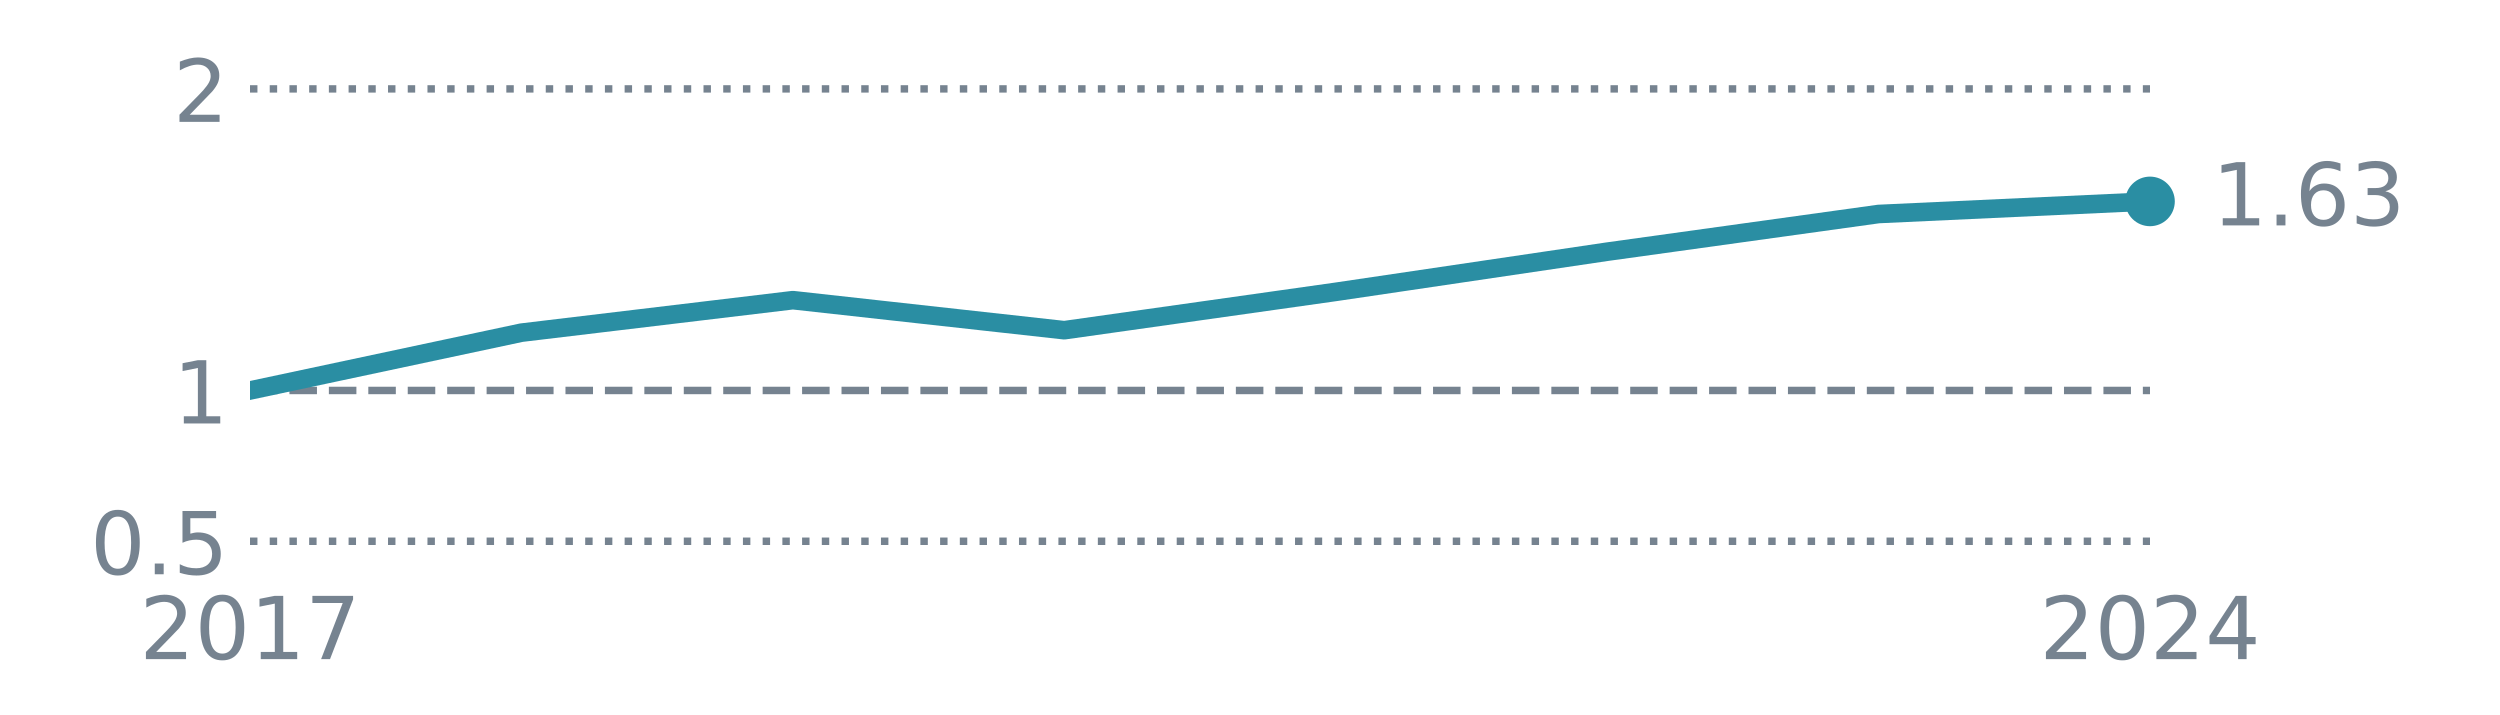
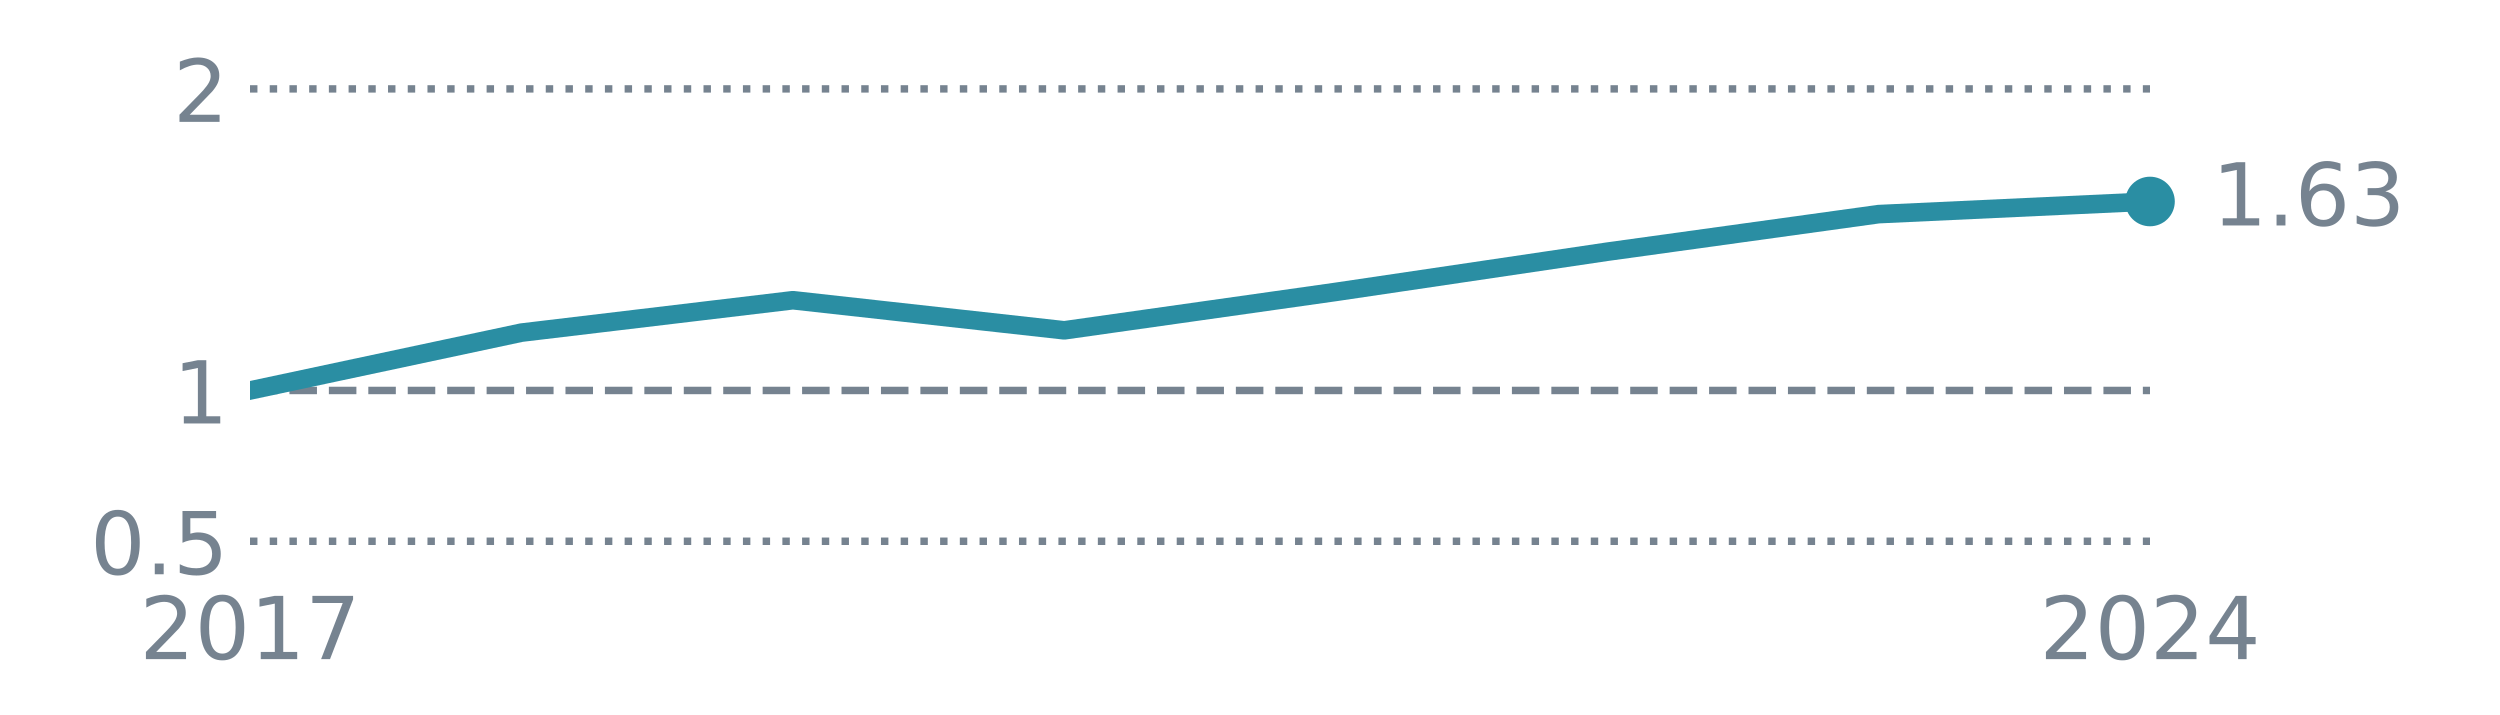
<svg xmlns="http://www.w3.org/2000/svg" xmlns:xlink="http://www.w3.org/1999/xlink" width="403.2pt" height="115.2pt" viewBox="0 0 403.2 115.2" version="1.1">
  <defs>
    <style type="text/css">*{stroke-linejoin: round; stroke-linecap: butt}</style>
  </defs>
  <g id="figure_1">
    <g id="patch_1">
      <path d="M 0 115.2  L 403.2 115.2  L 403.2 0  L 0 0  L 0 115.2  z " style="fill: none" />
    </g>
    <g id="axes_1">
      <g id="patch_2">
        <path d="M 40.32 92.16  L 346.752 92.16  L 346.752 4.608  L 40.32 4.608  L 40.32 92.16  z " style="fill: none" />
      </g>
      <g id="matplotlib.axis_1">
        <g id="xtick_1">
          <g id="line2d_1" />
          <g id="text_1">
            <text style="font-size: 14px; font-family: 'DejaVu Sans', 'Bitstream Vera Sans', 'Computer Modern Sans Serif', 'Lucida Grande', 'Verdana', 'Geneva', 'Lucid', 'Arial', 'Helvetica', 'Avant Garde', sans-serif; text-anchor: middle; fill: #768390" x="40.32" y="106.298" transform="rotate(-0 40.32 106.2978)">2017</text>
          </g>
        </g>
        <g id="xtick_2">
          <g id="line2d_2" />
          <g id="text_2">
            <text style="font-size: 14px; font-family: 'DejaVu Sans', 'Bitstream Vera Sans', 'Computer Modern Sans Serif', 'Lucida Grande', 'Verdana', 'Geneva', 'Lucid', 'Arial', 'Helvetica', 'Avant Garde', sans-serif; text-anchor: middle; fill: #768390" x="346.752" y="106.298" transform="rotate(-0 346.752 106.2978)">2024</text>
          </g>
        </g>
      </g>
      <g id="matplotlib.axis_2">
        <g id="ytick_1">
          <g id="line2d_3" />
          <g id="text_3">
            <text style="font-size: 14px; font-family: 'DejaVu Sans', 'Bitstream Vera Sans', 'Computer Modern Sans Serif', 'Lucida Grande', 'Verdana', 'Geneva', 'Lucid', 'Arial', 'Helvetica', 'Avant Garde', sans-serif; text-anchor: end; fill: #768390" x="36.82" y="92.615" transform="rotate(-0 36.82 92.61491)">0.5</text>
          </g>
        </g>
        <g id="ytick_2">
          <g id="line2d_4" />
          <g id="text_4">
            <text style="font-size: 14px; font-family: 'DejaVu Sans', 'Bitstream Vera Sans', 'Computer Modern Sans Serif', 'Lucida Grande', 'Verdana', 'Geneva', 'Lucid', 'Arial', 'Helvetica', 'Avant Garde', sans-serif; text-anchor: end; fill: #768390" x="36.82" y="68.295" transform="rotate(-0 36.82 68.29491)">1</text>
          </g>
        </g>
        <g id="ytick_3">
          <g id="line2d_5" />
          <g id="text_5">
            <text style="font-size: 14px; font-family: 'DejaVu Sans', 'Bitstream Vera Sans', 'Computer Modern Sans Serif', 'Lucida Grande', 'Verdana', 'Geneva', 'Lucid', 'Arial', 'Helvetica', 'Avant Garde', sans-serif; text-anchor: end; fill: #768390" x="36.82" y="19.655" transform="rotate(-0 36.82 19.65491)">2</text>
          </g>
        </g>
      </g>
      <g id="line2d_6">
        <path d="M 40.32 62.976  L 346.752 62.976  " clip-path="url(#pd54bb83c17)" style="fill: none; stroke-dasharray: 4.44,1.92; stroke-dashoffset: 0; stroke: #768390; stroke-width: 1.2" />
      </g>
      <g id="line2d_7">
        <path d="M 40.32 87.296  L 346.752 87.296  " clip-path="url(#pd54bb83c17)" style="fill: none; stroke-dasharray: 1.2,1.98; stroke-dashoffset: 0; stroke: #768390; stroke-width: 1.2" />
      </g>
      <g id="line2d_8">
        <path d="M 40.32 14.336  L 346.752 14.336  " clip-path="url(#pd54bb83c17)" style="fill: none; stroke-dasharray: 1.2,1.98; stroke-dashoffset: 0; stroke: #768390; stroke-width: 1.2" />
      </g>
      <g id="line2d_9">
-         <path d="M 40.32 62.976  L 84.096 53.652  L 127.872 48.409  L 171.648 53.256  L 215.424 47.071  L 259.2 40.593  L 302.976 34.514  L 346.752 32.483  " clip-path="url(#pd54bb83c17)" style="fill: none; stroke: #2a8ea3; stroke-width: 3; stroke-linecap: square" />
+         <path d="M 40.32 62.976  L 84.096 53.646  L 127.872 48.419  L 171.648 53.275  L 215.424 47.08  L 259.2 40.596  L 302.976 34.535  L 346.752 32.497  " clip-path="url(#pd54bb83c17)" style="fill: none; stroke: #2a8ea3; stroke-width: 3; stroke-linecap: square" />
      </g>
      <g id="line2d_10">
        <defs>
          <path id="m2ba311cedf" d="M 0 3.5  C 0.928 3.5 1.819 3.131 2.475 2.475  C 3.131 1.819 3.5 0.928 3.5 0  C 3.5 -0.928 3.131 -1.819 2.475 -2.475  C 1.819 -3.131 0.928 -3.5 0 -3.5  C -0.928 -3.5 -1.819 -3.131 -2.475 -2.475  C -3.131 -1.819 -3.5 -0.928 -3.5 0  C -3.5 0.928 -3.131 1.819 -2.475 2.475  C -1.819 3.131 -0.928 3.5 0 3.5  z " style="stroke: #2a8ea3" />
        </defs>
        <g>
-           <use xlink:href="#m2ba311cedf" x="346.752" y="32.483" style="fill: #2a8ea3; stroke: #2a8ea3" />
+           <use xlink:href="#m2ba311cedf" x="346.752" y="32.497" style="fill: #2a8ea3; stroke: #2a8ea3" />
        </g>
      </g>
      <g id="text_6">
-         <text style="font-size: 14px; font-family: 'DejaVu Sans', 'Bitstream Vera Sans', 'Computer Modern Sans Serif', 'Lucida Grande', 'Verdana', 'Geneva', 'Lucid', 'Arial', 'Helvetica', 'Avant Garde', sans-serif; text-anchor: start; fill: #768390" x="356.752" y="36.346" transform="rotate(-0 356.752 36.34614)">1.63</text>
+         <text style="font-size: 14px; font-family: 'DejaVu Sans', 'Bitstream Vera Sans', 'Computer Modern Sans Serif', 'Lucida Grande', 'Verdana', 'Geneva', 'Lucid', 'Arial', 'Helvetica', 'Avant Garde', sans-serif; text-anchor: start; fill: #768390" x="356.752" y="36.36" transform="rotate(-0 356.752 36.36029)">1.63</text>
      </g>
    </g>
  </g>
  <defs>
    <clipPath id="pd54bb83c17">
      <rect x="40.32" y="4.608" width="306.432" height="87.552" />
    </clipPath>
  </defs>
</svg>
